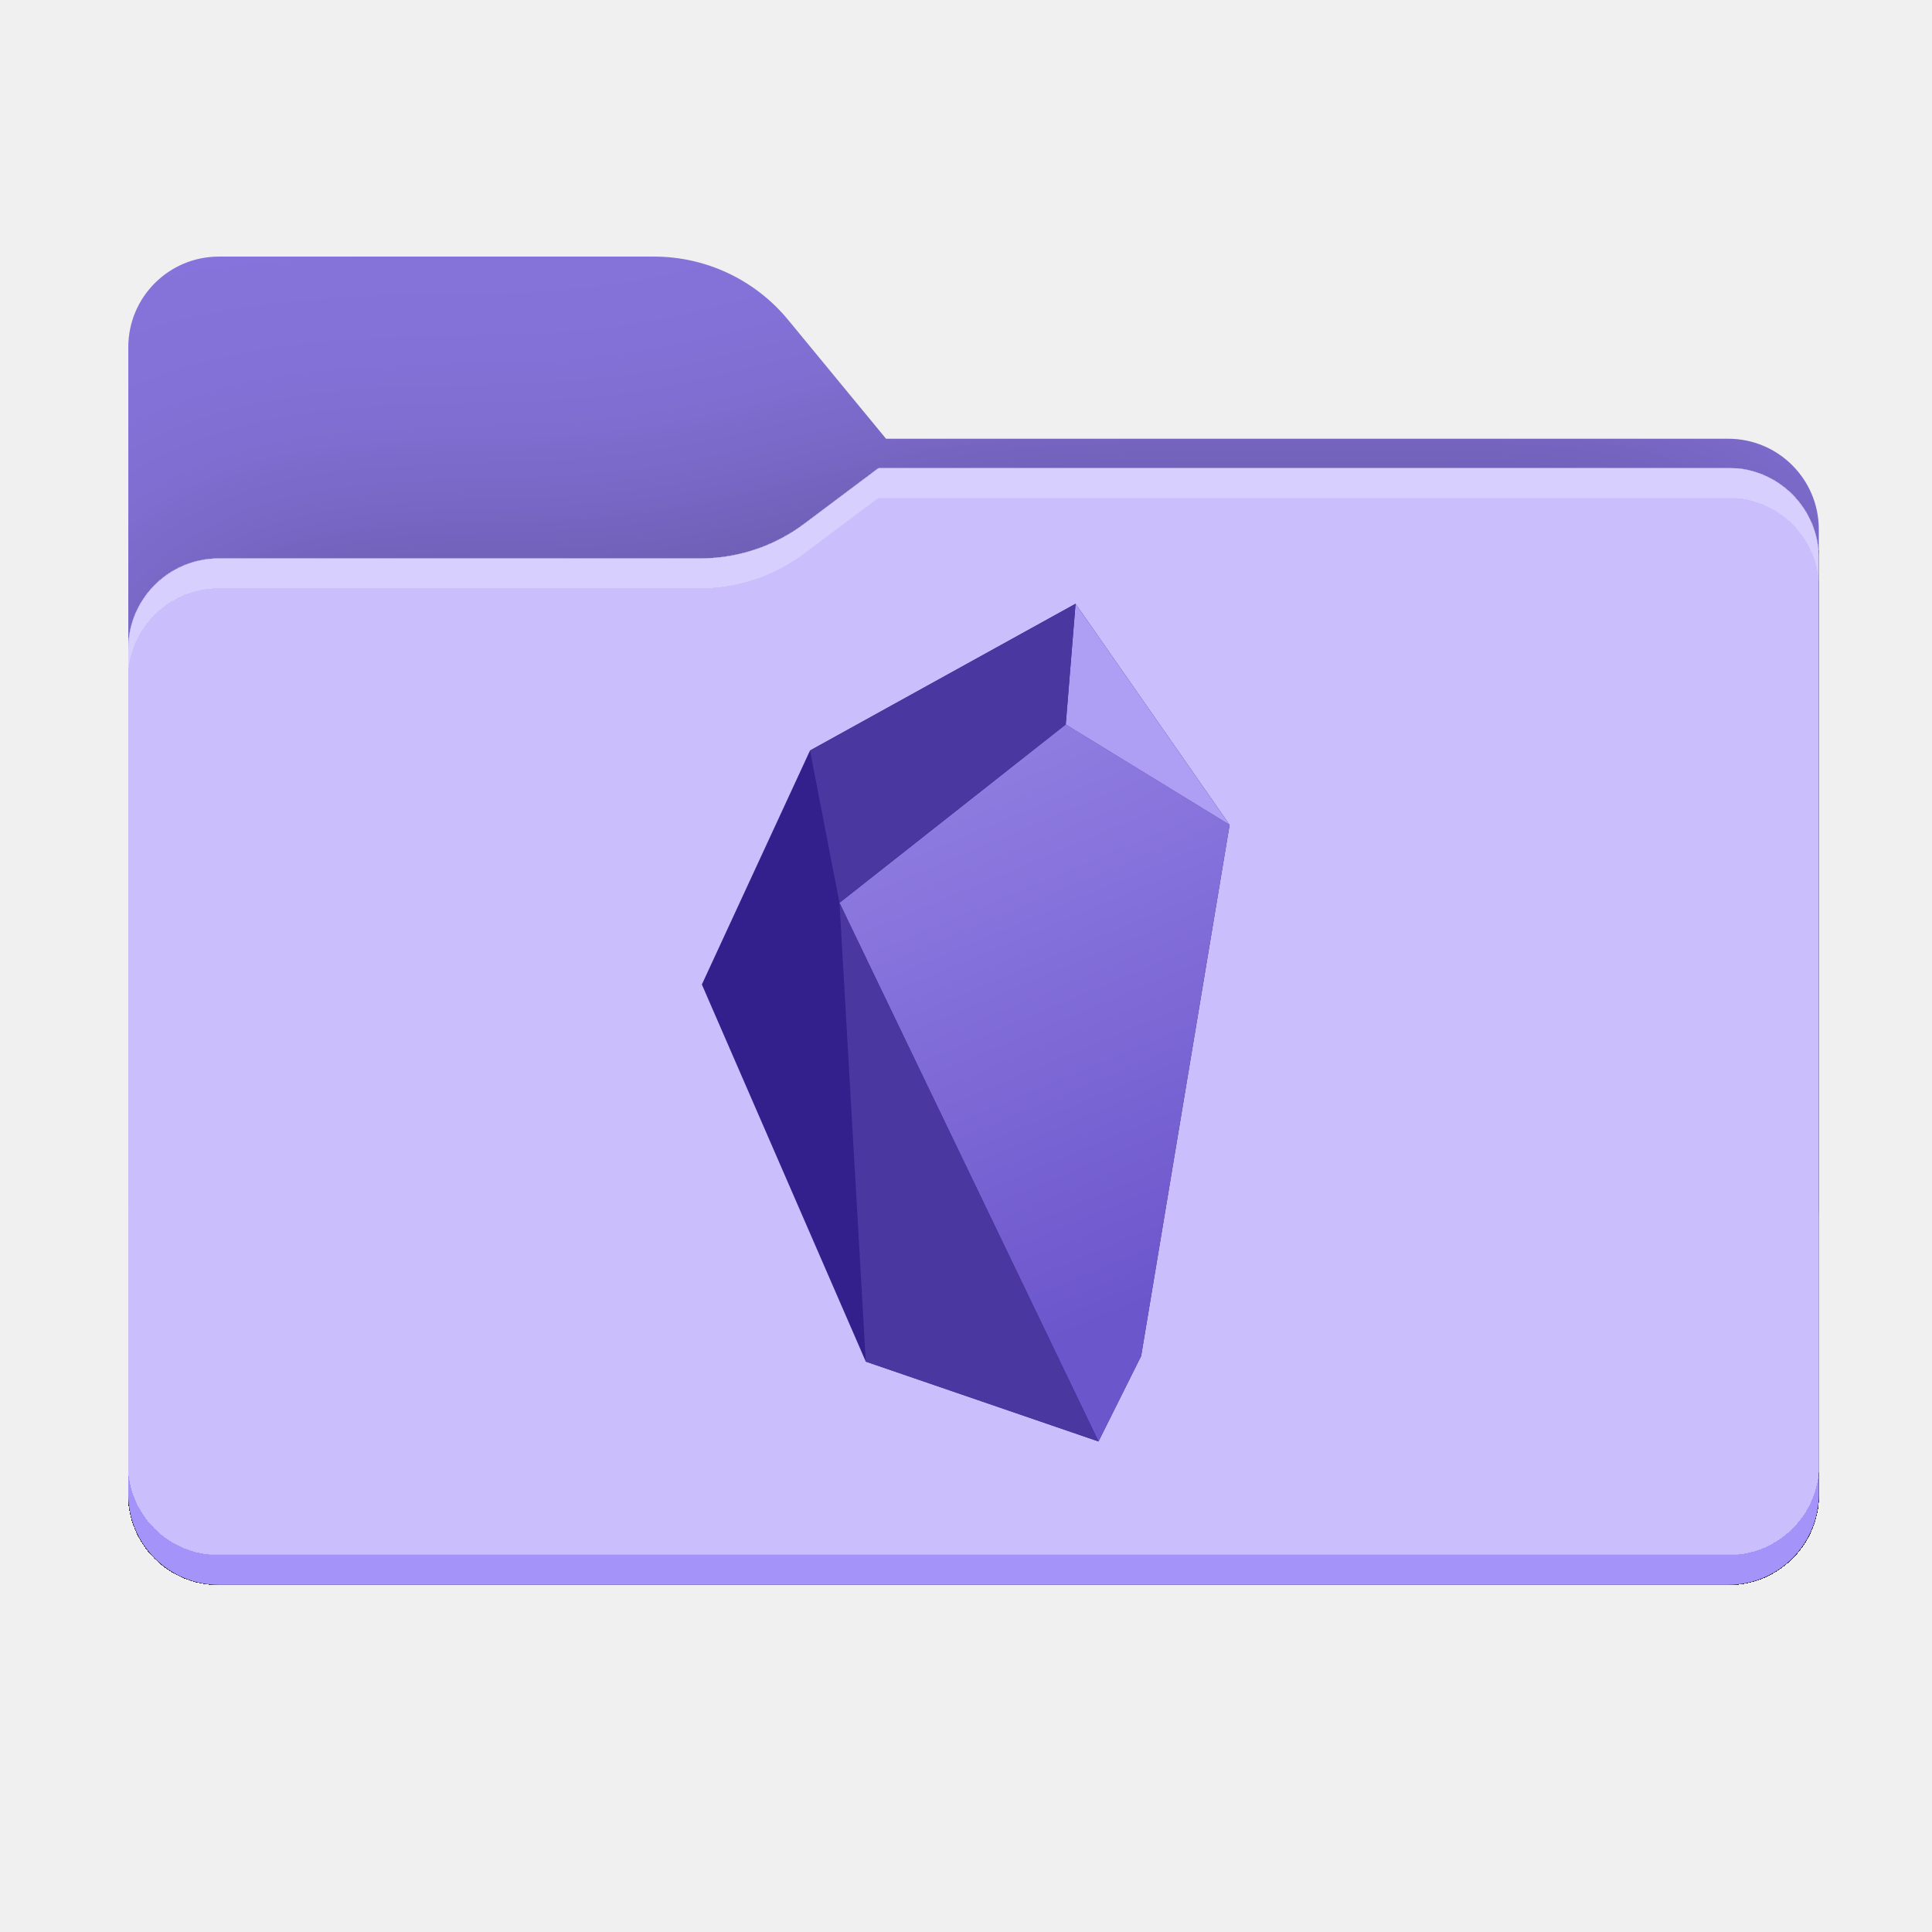
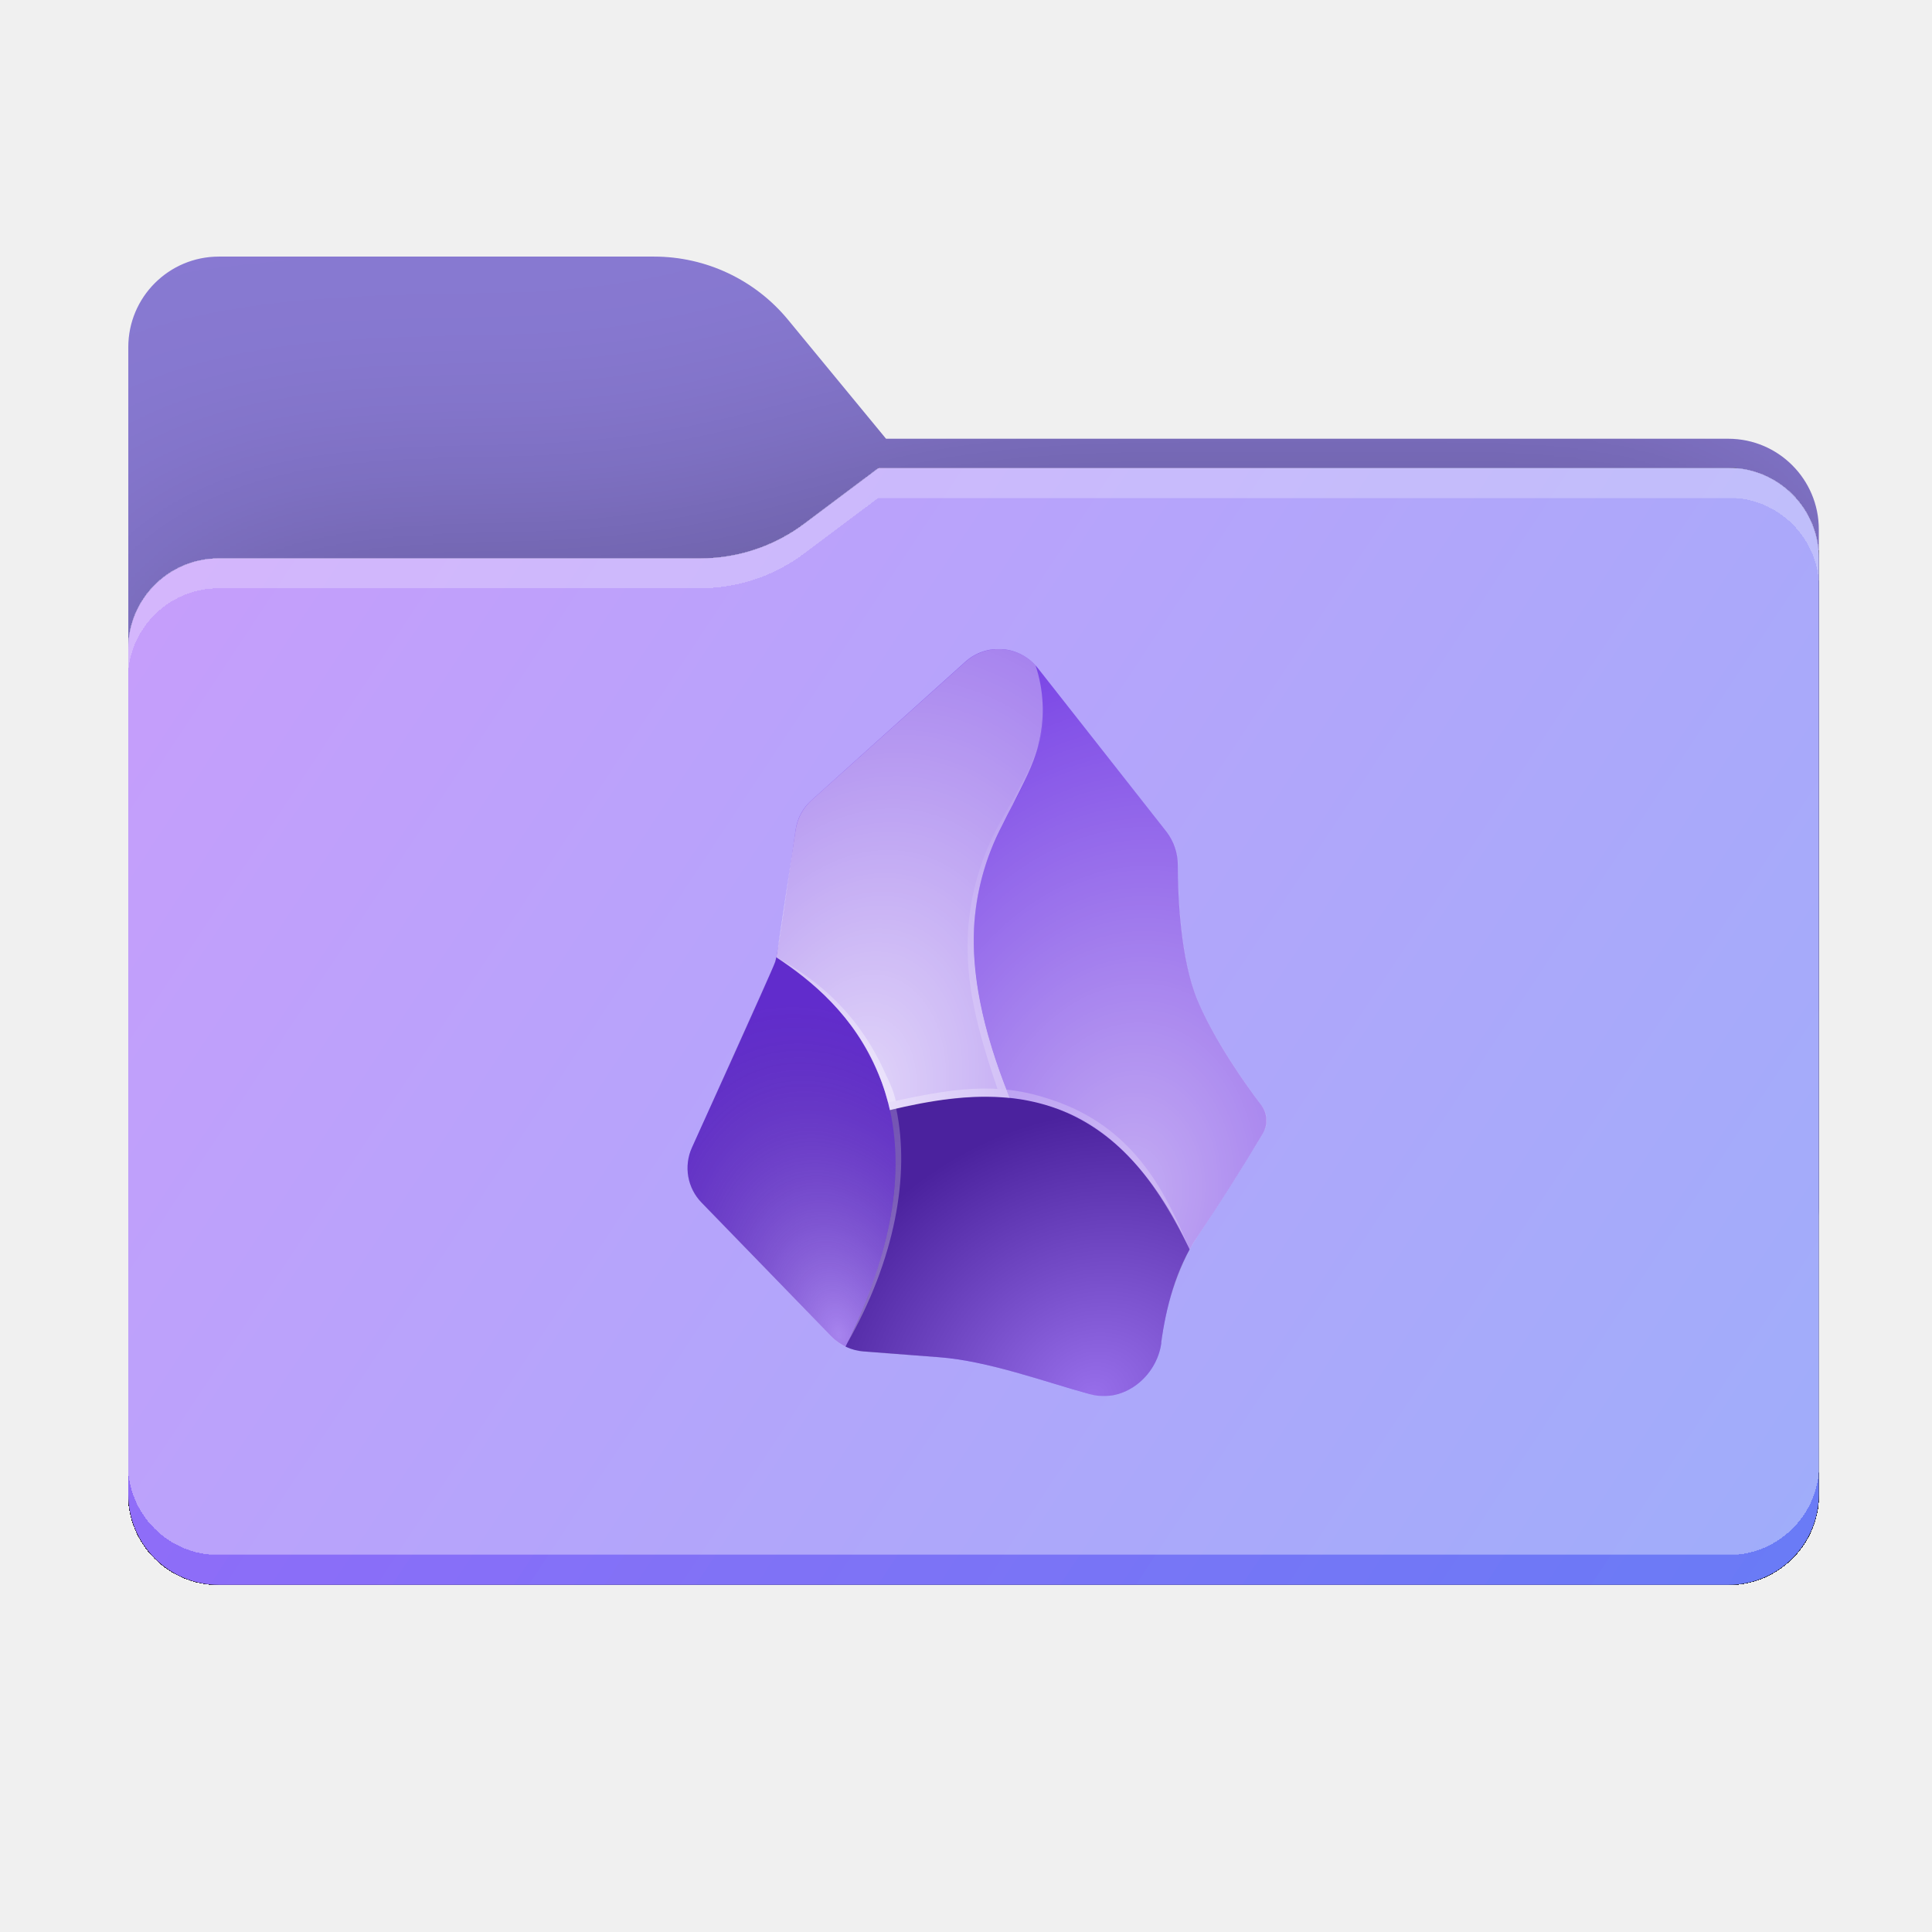
<svg xmlns="http://www.w3.org/2000/svg" width="256" height="256" viewBox="0 0 256 256" fill="none">
-   <g clip-path="url(#clip0_16_132)">
-     <path fill-rule="evenodd" clip-rule="evenodd" d="M104.425 42.378C100.056 37.073 93.544 34 86.671 34H29C22.373 34 17 39.373 17 46V58.137V68.2V160C17 166.627 22.373 172 29 172H229C235.627 172 241 166.627 241 160V70.137C241 63.51 235.627 58.137 229 58.137H117.404L104.425 42.378Z" fill="#8673DB" />
-     <mask id="mask0_16_132" style="mask-type:alpha" maskUnits="userSpaceOnUse" x="17" y="34" width="224" height="138">
-       <path fill-rule="evenodd" clip-rule="evenodd" d="M104.425 42.378C100.056 37.073 93.544 34 86.671 34H29C22.373 34 17 39.373 17 46V58.137V68.2V160C17 166.627 22.373 172 29 172H229C235.627 172 241 166.627 241 160V70.137C241 63.51 235.627 58.137 229 58.137H117.404L104.425 42.378Z" fill="url(#paint0_linear_16_132)" />
-     </mask>
-     <g mask="url(#mask0_16_132)">
-       <g filter="url(#filter0_f_16_132)">
-         <path fill-rule="evenodd" clip-rule="evenodd" d="M92.789 74C97.764 74 102.605 72.387 106.586 69.402L116.459 62H229C235.627 62 241 67.373 241 74V108V160C241 166.627 235.627 172 229 172H29C22.373 172 17 166.627 17 160L17 108V86C17 79.373 22.373 74 29 74H87H92.789Z" fill="black" fill-opacity="0.3" />
-       </g>
-     </g>
-     <g filter="url(#filter1_ii_16_132)">
-       <path fill-rule="evenodd" clip-rule="evenodd" d="M92.789 74C97.764 74 102.605 72.387 106.586 69.402L116.459 62H229C235.627 62 241 67.373 241 74V108V198C241 204.627 235.627 210 229 210H29C22.373 210 17 204.627 17 198L17 108V86C17 79.373 22.373 74 29 74H87H92.789Z" fill="url(#paint1_linear_16_132)" />
-     </g>
-     <g clip-path="url(#clip1_16_132)">
-       <path d="M142.517 80L107.33 99.447L93 130.45L114.723 180.422L145.558 191L151.208 179.678L162.93 109.293L142.517 80Z" fill="#34208C" />
-       <path d="M162.93 109.293L141.218 95.995L111.237 119.627L145.559 191L151.208 179.678L162.93 109.293Z" fill="url(#paint2_linear_16_132)" />
-       <path d="M162.93 109.293L142.517 80L141.218 95.995L162.93 109.293Z" fill="#AF9FF4" />
-       <path d="M141.218 95.995L142.517 80L107.33 99.447L111.237 119.627L141.218 95.995Z" fill="#4A37A0" />
-       <path d="M111.237 119.627L114.723 180.422L145.559 191L111.237 119.627Z" fill="#4A37A0" />
+   <path fill-rule="evenodd" clip-rule="evenodd" d="M104.425 42.378C100.056 37.073 93.544 34 86.671 34H29C22.373 34 17 39.373 17 46V58.137V68.2V160C17 166.627 22.373 172 29 172H229C235.627 172 241 166.627 241 160V70.137C241 63.51 235.627 58.137 229 58.137H117.404L104.425 42.378Z" fill="#8879D2" />
+   <mask id="mask0_1939_31344" style="mask-type:alpha" maskUnits="userSpaceOnUse" x="17" y="34" width="224" height="138">
+     <path fill-rule="evenodd" clip-rule="evenodd" d="M104.425 42.378C100.056 37.073 93.544 34 86.671 34H29C22.373 34 17 39.373 17 46V58.137V68.2V160C17 166.627 22.373 172 29 172H229C235.627 172 241 166.627 241 160V70.137C241 63.51 235.627 58.137 229 58.137H117.404L104.425 42.378Z" fill="url(#paint0_linear_1939_31344)" />
+   </mask>
+   <g mask="url(#mask0_1939_31344)">
+     <g style="mix-blend-mode:multiply" filter="url(#filter0_f_1939_31344)">
+       <path fill-rule="evenodd" clip-rule="evenodd" d="M92.789 74C97.764 74 102.605 72.387 106.586 69.402L116.459 62H229C235.627 62 241 67.373 241 74V108V160C241 166.627 235.627 172 229 172H29C22.373 172 17 166.627 17 160L17 108V86C17 79.373 22.373 74 29 74H87H92.789Z" fill="black" fill-opacity="0.3" />
    </g>
  </g>
+   <g filter="url(#filter1_ii_1939_31344)">
+     <path fill-rule="evenodd" clip-rule="evenodd" d="M92.789 74C97.764 74 102.605 72.387 106.586 69.402L116.459 62H229C235.627 62 241 67.373 241 74V108V198C241 204.627 235.627 210 229 210H29C22.373 210 17 204.627 17 198L17 108V86C17 79.373 22.373 74 29 74H87H92.789Z" fill="url(#paint1_linear_1939_31344)" />
+   </g>
+   <mask id="mask1_1939_31344" style="mask-type:luminance" maskUnits="userSpaceOnUse" x="80" y="86" width="99" height="99">
+     <path d="M80 86H179V185H80V86Z" fill="white" />
+   </mask>
+   <g mask="url(#mask1_1939_31344)">
+     <path d="M153.883 177.923C153.283 182.448 148.855 185.967 144.466 184.749C138.201 183.028 130.95 180.34 124.434 179.838L114.437 179.064C112.825 178.952 111.311 178.25 110.183 177.092L92.975 159.361C92.051 158.416 91.434 157.216 91.203 155.916C90.972 154.615 91.138 153.276 91.679 152.071C91.679 152.071 102.314 128.675 102.72 127.456C103.107 126.238 104.576 115.623 105.427 109.938C105.659 108.411 106.394 107.038 107.554 106.013L127.915 87.683C128.586 87.079 129.374 86.621 130.23 86.334C131.086 86.048 131.991 85.941 132.89 86.019C133.789 86.097 134.663 86.358 135.456 86.788C136.25 87.217 136.948 87.804 137.505 88.514L154.598 110.248C155.549 111.492 156.065 113.013 156.068 114.579C156.068 118.697 156.416 127.147 158.697 132.6C160.921 137.879 164.982 143.621 167.108 146.425C167.513 146.949 167.753 147.582 167.798 148.243C167.843 148.904 167.69 149.563 167.36 150.138C164.6 154.768 161.712 159.32 158.697 163.789C155.797 168.101 154.463 173.437 153.863 177.923H153.883Z" fill="#6C31E3" />
+     <path d="M112.039 178.445C120.045 162.203 119.813 150.563 116.409 142.287C113.277 134.63 107.457 129.815 102.874 126.818C102.758 127.263 102.623 127.669 102.449 128.075L91.679 152.09C91.135 153.293 90.966 154.632 91.194 155.932C91.421 157.232 92.035 158.434 92.955 159.38L110.183 177.111C110.718 177.668 111.346 178.126 112.039 178.465V178.445Z" fill="url(#paint2_radial_1939_31344)" />
+     <path d="M133.792 145.478C135.958 145.71 138.085 146.174 140.135 146.947C146.709 149.403 152.703 154.914 157.634 165.568C157.982 164.969 158.33 164.369 158.716 163.789C161.727 159.318 164.616 154.766 167.379 150.138C167.717 149.566 167.874 148.905 167.829 148.243C167.784 147.58 167.54 146.946 167.128 146.425C165.001 143.602 160.94 137.879 158.716 132.6C156.435 127.147 156.106 118.678 156.087 114.579C156.087 113.013 155.584 111.485 154.617 110.248L137.505 88.514C137.412 88.401 137.315 88.292 137.215 88.186C138.341 91.557 138.475 95.181 137.602 98.627C136.773 101.409 135.632 104.088 134.199 106.613L132.806 109.358C130.574 113.608 129.294 118.293 129.055 123.087C128.823 128.772 129.983 135.926 133.792 145.478Z" fill="url(#paint3_radial_1939_31344)" />
+     <path d="M133.793 145.478C129.984 135.926 128.804 128.772 129.056 123.068C129.295 118.274 130.575 113.589 132.807 109.34C133.252 108.411 133.735 107.503 134.199 106.613C135.572 103.925 136.906 101.392 137.602 98.608C138.476 95.162 138.341 91.538 137.215 88.167C136.042 86.874 134.405 86.099 132.661 86.012C130.918 85.925 129.211 86.533 127.915 87.703L107.535 106.033C106.398 107.057 105.653 108.445 105.427 109.958L102.952 126.394L102.855 126.839C107.457 129.836 113.297 134.65 116.41 142.307C117.053 143.858 117.558 145.463 117.918 147.103C123.332 145.788 128.688 144.976 133.793 145.498V145.478Z" fill="url(#paint4_radial_1939_31344)" />
+     <path d="M144.466 184.769C148.856 185.968 153.284 182.448 153.883 177.924C154.382 173.614 155.653 169.428 157.634 165.568C152.684 154.933 146.709 149.403 140.154 146.948C133.194 144.357 125.614 145.207 117.918 147.083C119.639 154.895 118.614 165.123 112.04 178.446C112.813 178.794 113.606 179.026 114.457 179.084C114.457 179.084 119.175 179.471 124.821 179.877C130.429 180.263 138.82 183.183 144.466 184.749V184.769Z" fill="url(#paint5_radial_1939_31344)" />
+     <path fill-rule="evenodd" clip-rule="evenodd" d="M129.094 122.698C128.843 128.344 129.558 134.841 133.367 144.374L132.169 144.277C128.746 134.319 128.011 129.195 128.263 123.472C128.557 118.601 129.902 113.851 132.207 109.55C132.671 108.602 133.754 106.823 134.238 105.915C135.61 103.266 136.539 101.854 137.331 99.418C138.433 96.034 138.201 94.41 138.066 92.824C138.956 98.606 135.61 103.652 133.097 108.757C130.785 113.059 129.42 117.806 129.094 122.679V122.698Z" fill="url(#paint6_radial_1939_31344)" />
+     <path fill-rule="evenodd" clip-rule="evenodd" d="M117.531 142.692C117.995 143.736 118.421 144.587 118.691 145.882L117.667 146.095C117.26 144.587 116.932 143.504 116.352 142.228C112.91 134.106 107.399 129.93 102.875 126.855C108.327 129.795 113.935 134.396 117.512 142.692H117.531Z" fill="url(#paint7_radial_1939_31344)" />
+     <path fill-rule="evenodd" clip-rule="evenodd" d="M118.749 146.887C120.644 155.781 118.517 167.035 112.252 177.998C117.492 167.131 120.025 156.709 117.918 147.061L118.749 146.887Z" fill="url(#paint8_radial_1939_31344)" />
+     <path fill-rule="evenodd" clip-rule="evenodd" d="M140.387 146.094C150.654 149.942 154.618 158.392 157.576 165.43C153.902 158.063 148.836 149.903 140.019 146.867C133.29 144.586 127.625 144.856 117.918 147.061L117.706 146.094C127.992 143.754 133.368 143.484 140.387 146.094Z" fill="url(#paint9_radial_1939_31344)" />
+   </g>
  <defs>
-     <filter id="filter0_f_16_132" x="-20" y="25" width="298" height="184" filterUnits="userSpaceOnUse" color-interpolation-filters="sRGB">
+     <filter id="filter0_f_1939_31344" x="-20" y="25" width="298" height="184" filterUnits="userSpaceOnUse" color-interpolation-filters="sRGB">
      <feFlood flood-opacity="0" result="BackgroundImageFix" />
      <feBlend mode="normal" in="SourceGraphic" in2="BackgroundImageFix" result="shape" />
-       <feGaussianBlur stdDeviation="18.5" result="effect1_foregroundBlur_16_132" />
+       <feGaussianBlur stdDeviation="18.5" result="effect1_foregroundBlur_1939_31344" />
    </filter>
-     <filter id="filter1_ii_16_132" x="17" y="62" width="224" height="148" filterUnits="userSpaceOnUse" color-interpolation-filters="sRGB">
+     <filter id="filter1_ii_1939_31344" x="17" y="62" width="224" height="148" filterUnits="userSpaceOnUse" color-interpolation-filters="sRGB">
      <feFlood flood-opacity="0" result="BackgroundImageFix" />
      <feBlend mode="normal" in="SourceGraphic" in2="BackgroundImageFix" result="shape" />
      <feColorMatrix in="SourceAlpha" type="matrix" values="0 0 0 0 0 0 0 0 0 0 0 0 0 0 0 0 0 0 127 0" result="hardAlpha" />
      <feOffset dy="4" />
      <feComposite in2="hardAlpha" operator="arithmetic" k2="-1" k3="1" />
      <feColorMatrix type="matrix" values="0 0 0 0 1 0 0 0 0 1 0 0 0 0 1 0 0 0 0.25 0" />
-       <feBlend mode="normal" in2="shape" result="effect1_innerShadow_16_132" />
+       <feBlend mode="normal" in2="shape" result="effect1_innerShadow_1939_31344" />
      <feColorMatrix in="SourceAlpha" type="matrix" values="0 0 0 0 0 0 0 0 0 0 0 0 0 0 0 0 0 0 127 0" result="hardAlpha" />
      <feOffset dy="-4" />
      <feComposite in2="hardAlpha" operator="arithmetic" k2="-1" k3="1" />
      <feColorMatrix type="matrix" values="0 0 0 0 0 0 0 0 0 0 0 0 0 0 0 0 0 0 0.9 0" />
-       <feBlend mode="soft-light" in2="effect1_innerShadow_16_132" result="effect2_innerShadow_16_132" />
+       <feBlend mode="soft-light" in2="effect1_innerShadow_1939_31344" result="effect2_innerShadow_1939_31344" />
    </filter>
-     <linearGradient id="paint0_linear_16_132" x1="17" y1="34" x2="197.768" y2="215.142" gradientUnits="userSpaceOnUse">
+     <linearGradient id="paint0_linear_1939_31344" x1="17" y1="34" x2="197.768" y2="215.142" gradientUnits="userSpaceOnUse">
      <stop stop-color="#05815D" />
      <stop offset="1" stop-color="#0C575F" />
    </linearGradient>
-     <linearGradient id="paint1_linear_16_132" x1="17" y1="62" x2="241" y2="210" gradientUnits="userSpaceOnUse">
-       <stop stop-color="#CABFFC" />
+     <linearGradient id="paint1_linear_1939_31344" x1="17" y1="62" x2="241" y2="210" gradientUnits="userSpaceOnUse">
+       <stop stop-color="#C79DFB" />
+       <stop offset="1" stop-color="#9FADFA" />
    </linearGradient>
-     <linearGradient id="paint2_linear_16_132" x1="160.088" y1="169.422" x2="125.024" y2="85.628" gradientUnits="userSpaceOnUse">
-       <stop stop-color="#6C56CC" />
-       <stop offset="1" stop-color="#9785E5" />
-     </linearGradient>
-     <clipPath id="clip0_16_132">
-       <rect width="256" height="256" fill="white" />
-     </clipPath>
-     <clipPath id="clip1_16_132">
-       <rect width="111" height="111" fill="white" transform="translate(93 80)" />
-     </clipPath>
+     <radialGradient id="paint2_radial_1939_31344" cx="0" cy="0" r="1" gradientUnits="userSpaceOnUse" gradientTransform="translate(111.169 176.84) rotate(-104.693) scale(44.9767 29.9681)">
+       <stop stop-color="white" stop-opacity="0.4" />
+       <stop offset="1" stop-opacity="0.1" />
+     </radialGradient>
+     <radialGradient id="paint3_radial_1939_31344" cx="0" cy="0" r="1" gradientUnits="userSpaceOnUse" gradientTransform="translate(149.571 158.317) rotate(-82.4846) scale(73.9182 54.6113)">
+       <stop stop-color="white" stop-opacity="0.6" />
+       <stop offset="1" stop-color="white" stop-opacity="0.1" />
+     </radialGradient>
+     <radialGradient id="paint4_radial_1939_31344" cx="0" cy="0" r="1" gradientUnits="userSpaceOnUse" gradientTransform="translate(113.877 145.324) rotate(-77.7949) scale(63.1081 43.1209)">
+       <stop stop-color="white" stop-opacity="0.8" />
+       <stop offset="1" stop-color="white" stop-opacity="0.4" />
+     </radialGradient>
+     <radialGradient id="paint5_radial_1939_31344" cx="0" cy="0" r="1" gradientUnits="userSpaceOnUse" gradientTransform="translate(144.795 185.001) rotate(-120.496) scale(36.5776 42.0482)">
+       <stop stop-color="white" stop-opacity="0.3" />
+       <stop offset="1" stop-opacity="0.3" />
+     </radialGradient>
+     <radialGradient id="paint6_radial_1939_31344" cx="0" cy="0" r="1" gradientUnits="userSpaceOnUse" gradientTransform="translate(139.903 110.749) rotate(102.236) scale(32.8438 22.1478)">
+       <stop stop-color="white" stop-opacity="0" />
+       <stop offset="1" stop-color="white" stop-opacity="0.2" />
+     </radialGradient>
+     <radialGradient id="paint7_radial_1939_31344" cx="0" cy="0" r="1" gradientUnits="userSpaceOnUse" gradientTransform="translate(101.424 128.538) rotate(45.3237) scale(24.2008 51.5471)">
+       <stop stop-color="white" stop-opacity="0.2" />
+       <stop offset="1" stop-color="white" stop-opacity="0.4" />
+     </radialGradient>
+     <radialGradient id="paint8_radial_1939_31344" cx="0" cy="0" r="1" gradientUnits="userSpaceOnUse" gradientTransform="translate(121.534 140.873) rotate(86.0397) scale(25.1969 53.5069)">
+       <stop stop-color="white" stop-opacity="0.2" />
+       <stop offset="1" stop-color="white" stop-opacity="0.3" />
+     </radialGradient>
+     <radialGradient id="paint9_radial_1939_31344" cx="0" cy="0" r="1" gradientUnits="userSpaceOnUse" gradientTransform="translate(157.306 163.148) rotate(-152.289) scale(43.2451 136.048)">
+       <stop stop-color="white" stop-opacity="0.2" />
+       <stop offset="0.5" stop-color="white" stop-opacity="0.2" />
+       <stop offset="1" stop-color="white" stop-opacity="0.3" />
+     </radialGradient>
  </defs>
</svg>
